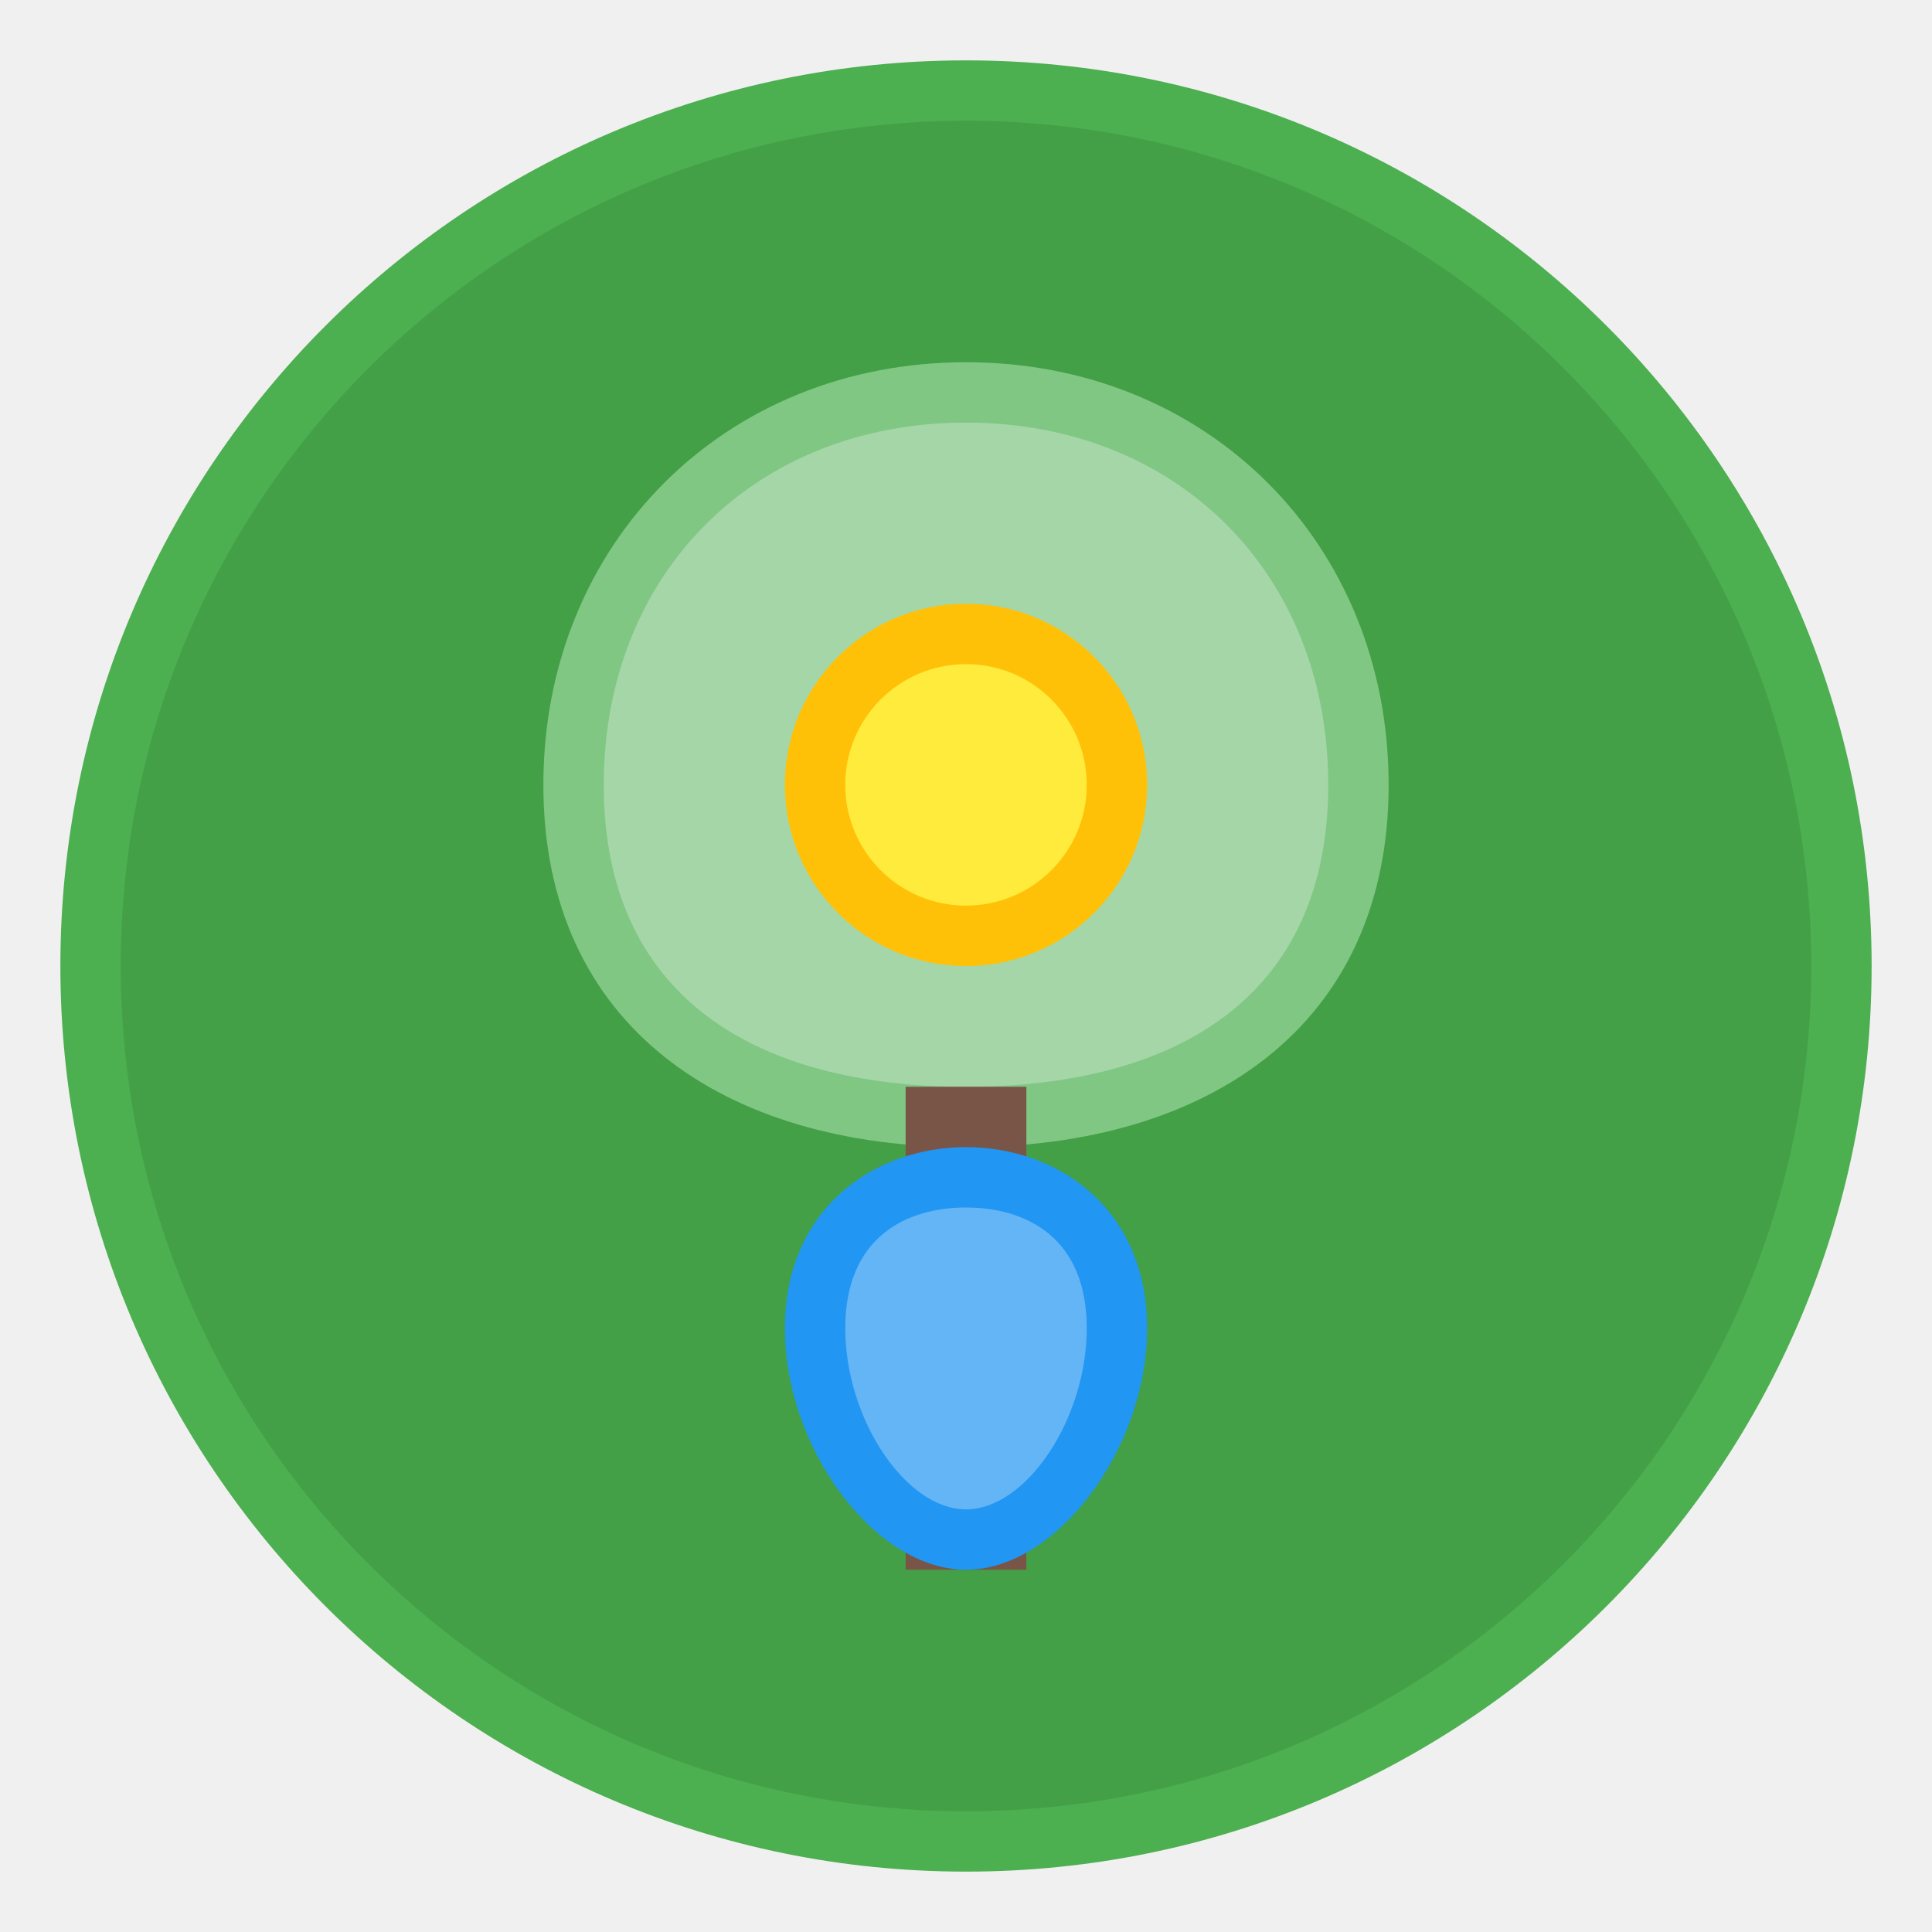
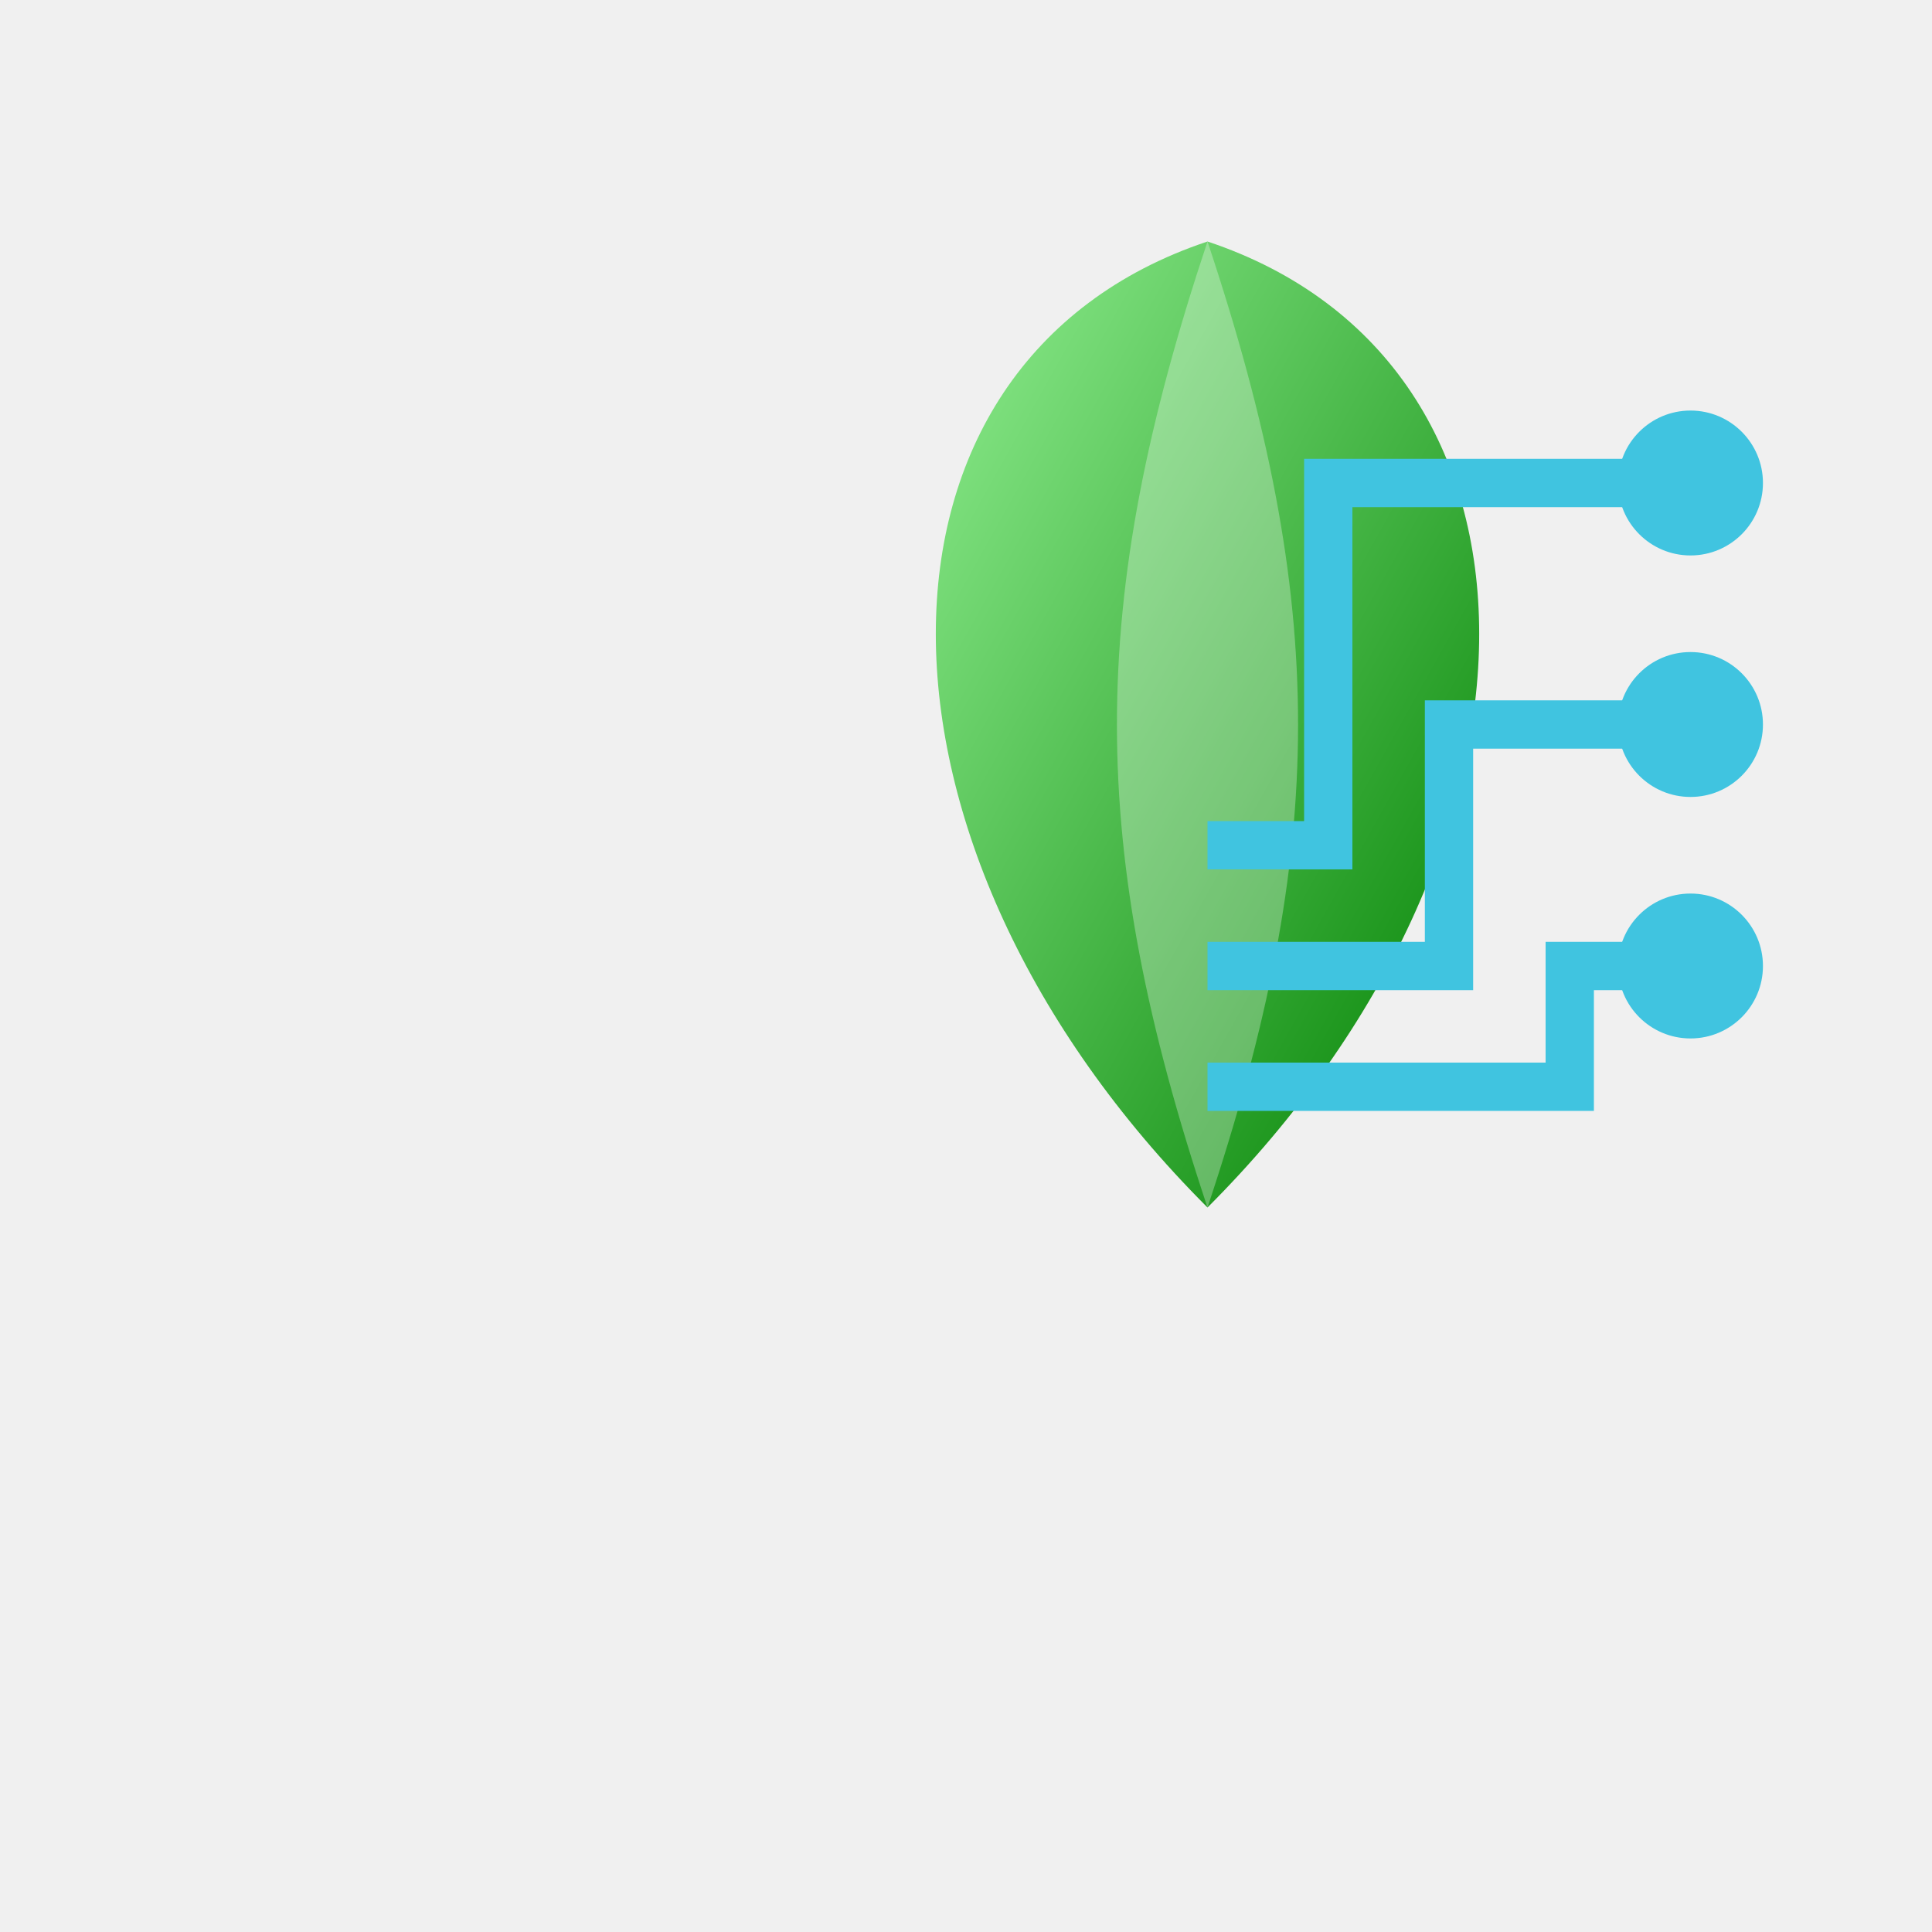
- <svg xmlns="http://www.w3.org/2000/svg" width="64" height="64" viewBox="0 0 64 64" fill="none">
-   <circle cx="32" cy="32" r="30" fill="#4CAF50" />
-   <circle cx="32" cy="32" r="28" fill="#43A047" />
-   <path d="M32 12C24 12 18 18 18 26C18 34 24 38 32 38C40 38 46 34 46 26C46 18 40 12 32 12Z" fill="#81C784" />
-   <path d="M32 14C25 14 20 19 20 26C20 33 25 36 32 36C39 36 44 33 44 26C44 19 39 14 32 14Z" fill="#A5D6A7" />
-   <rect x="30" y="36" width="4" height="16" fill="#795548" />
-   <circle cx="32" cy="26" r="6" fill="#FFC107" />
-   <circle cx="32" cy="26" r="4" fill="#FFEB3B" />
-   <path d="M26 44C26 48 29 52 32 52C35 52 38 48 38 44C38 40 35 38 32 38C29 38 26 40 26 44Z" fill="#2196F3" />
-   <path d="M28 44C28 47 30 50 32 50C34 50 36 47 36 44C36 41 34 40 32 40C30 40 28 41 28 44Z" fill="#64B5F6" />
+ <svg xmlns="http://www.w3.org/2000/svg" viewBox="0 0 800 800">
+   <path d="M500,100 C650,150 650,350 500,500 C350,350 350,150 500,100 Z" fill="url(#leaf-gradient)" />
+   <path d="M500,100 C450,250 450,350 500,500 C550,350 550,250 500,100 Z" fill="white" fill-opacity="0.3" />
+   <path d="M500,400 L600,400 L600,300 L700,300" stroke="#40c4e0" stroke-width="20" fill="none" />
+   <path d="M500,350 L550,350 L550,200 L700,200" stroke="#40c4e0" stroke-width="20" fill="none" />
+   <path d="M500,450 L650,450 L650,400 L700,400" stroke="#40c4e0" stroke-width="20" fill="none" />
+   <circle cx="700" cy="200" r="30" fill="#40c4e0" />
+   <circle cx="700" cy="300" r="30" fill="#40c4e0" />
+   <circle cx="700" cy="400" r="30" fill="#40c4e0" />
+   <defs>
+     <linearGradient id="leaf-gradient" x1="0%" y1="0%" x2="100%" y2="100%">
+       <stop offset="0%" stop-color="#90ee90" />
+       <stop offset="100%" stop-color="#008000" />
+     </linearGradient>
+   </defs>
</svg>
